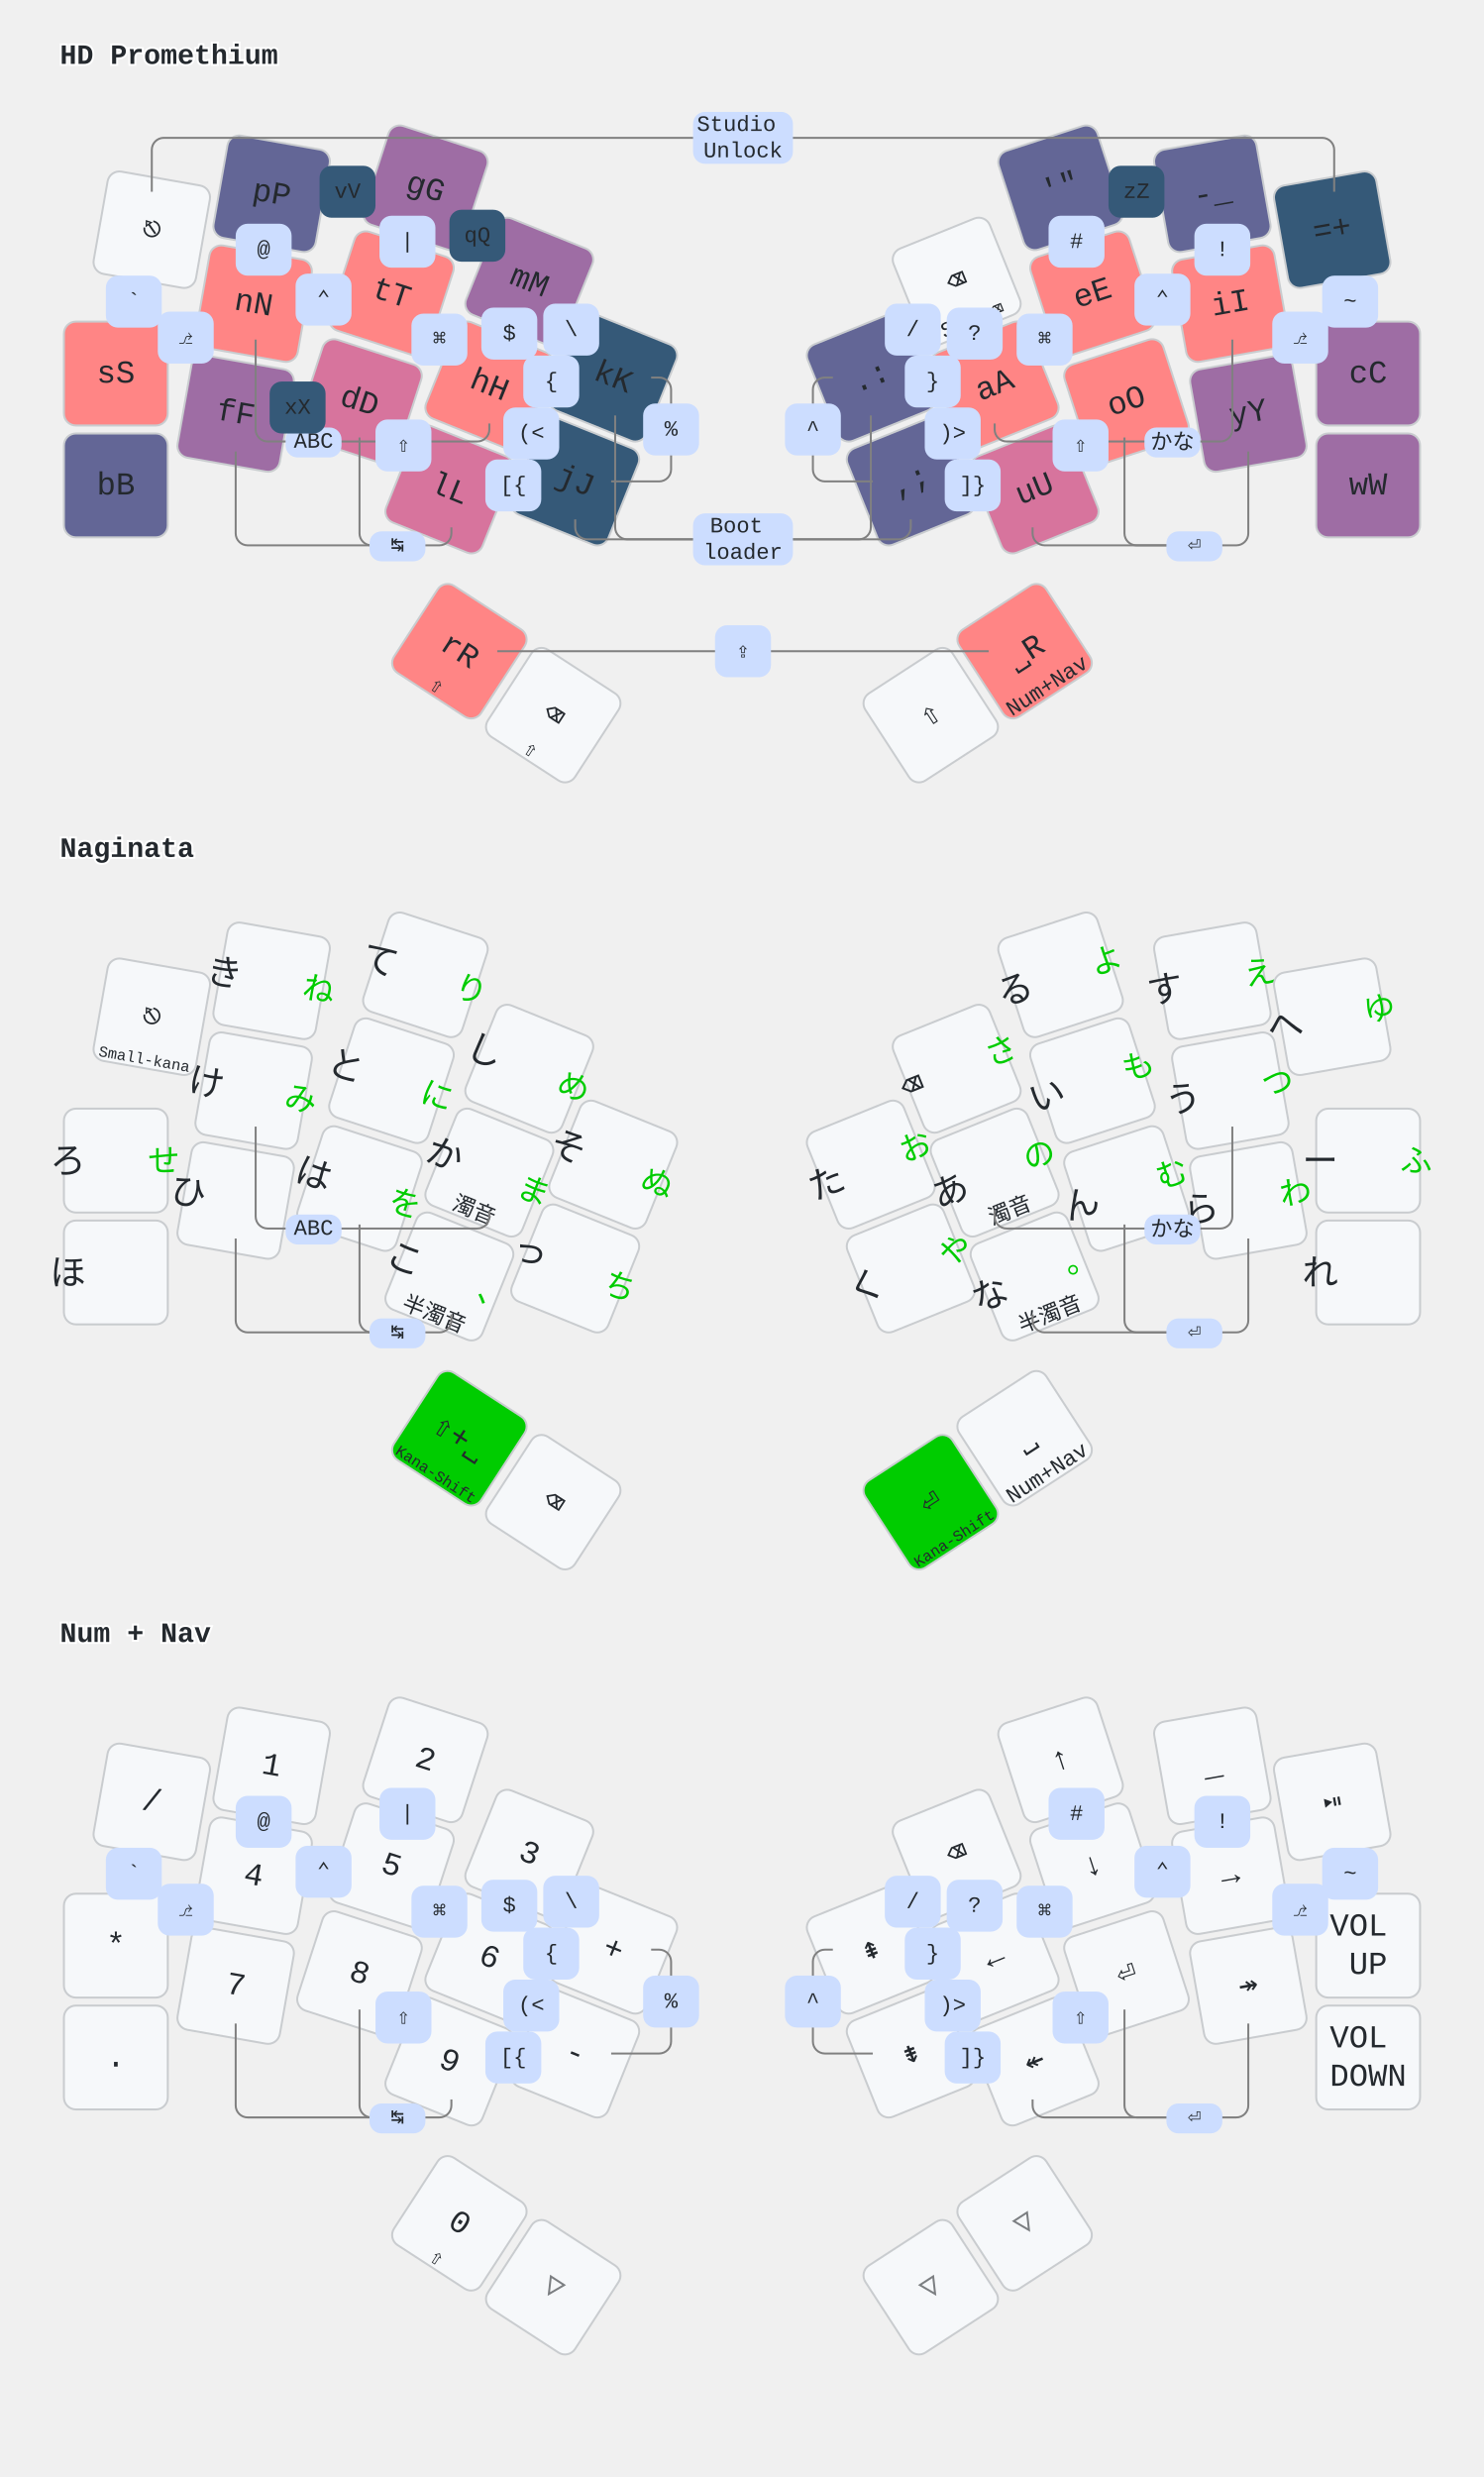
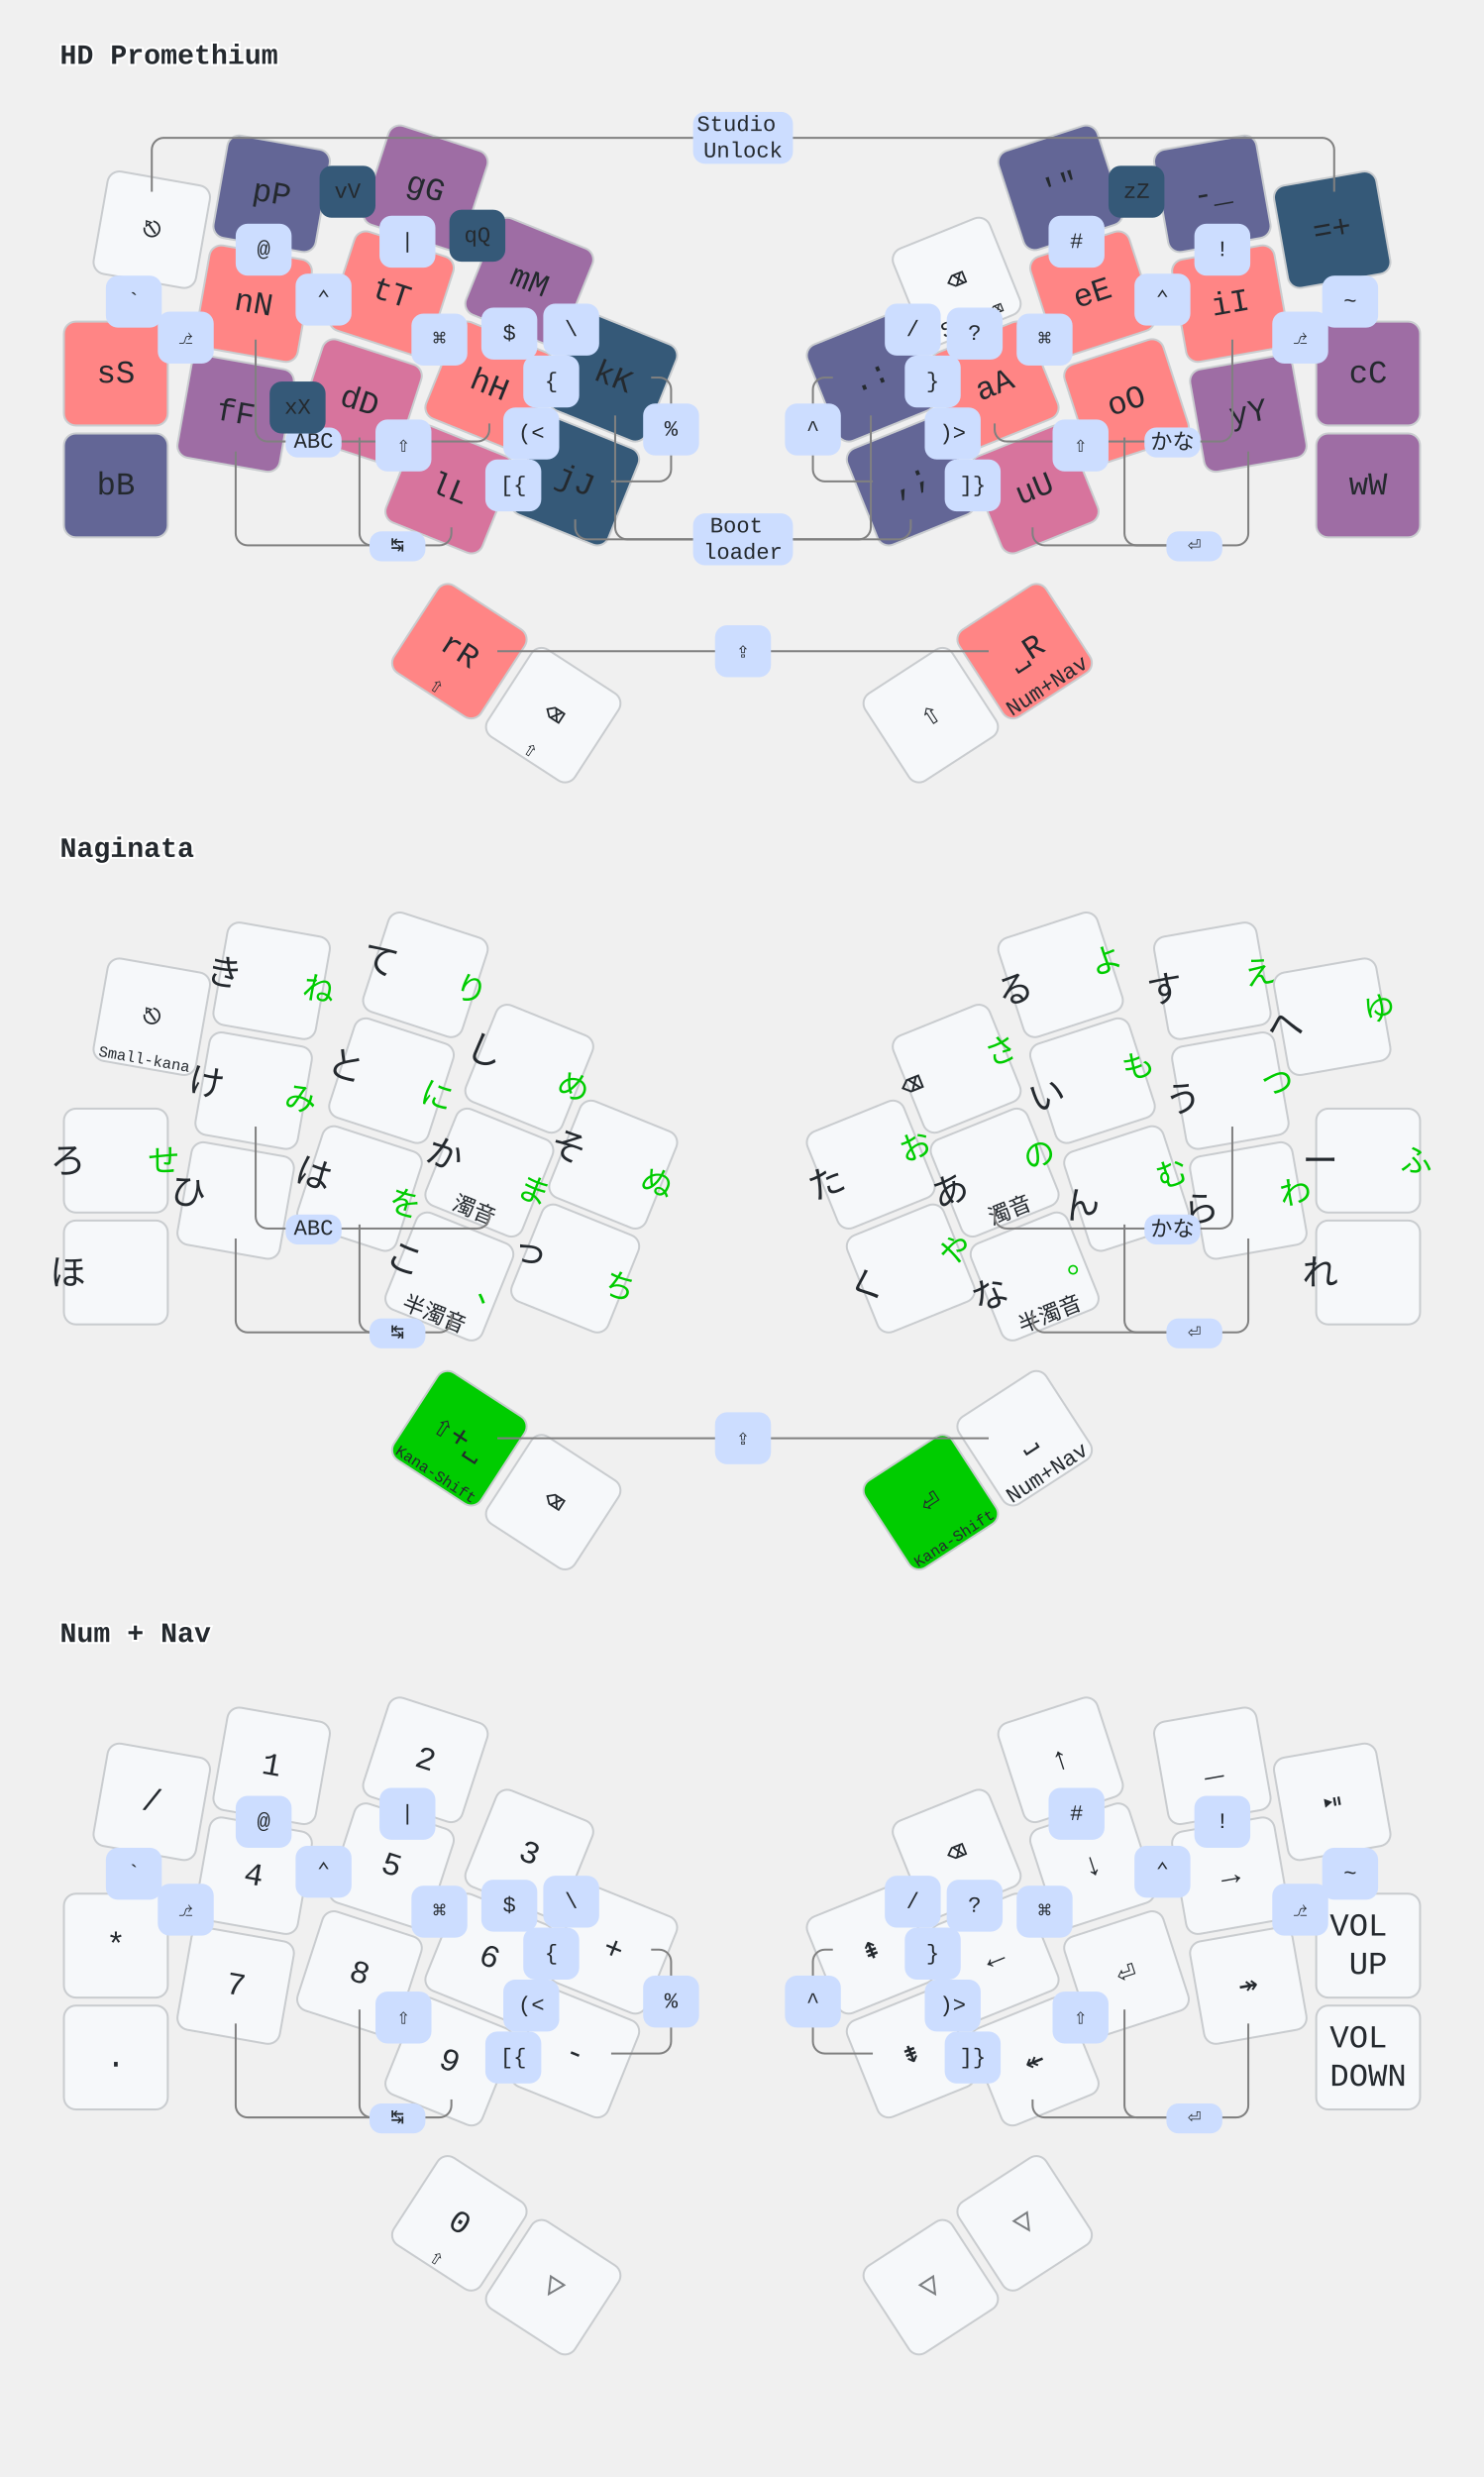
<svg xmlns="http://www.w3.org/2000/svg" width="743" height="1240" viewBox="0 0 743 1240" class="keymap">
  <style>/* inherit to force styles through use tags*/
svg path {
    fill: inherit;
}
/* font and background color specifications */
svg.keymap {
    font-family: SFMono-Regular,Consolas,Liberation Mono,Menlo,monospace;
    font-size: 14px;
    font-kerning: normal;
    text-rendering: optimizeLegibility;
    fill: #24292e;
}

/* default key styling */
rect.key {
    fill: #f6f8fa;
    stroke: #c9cccf;
    stroke-width: 1;
}

/* color accent for combo boxes */
rect.combo {
    fill: #cdf;
}

/* color accent for held keys */
rect.held, rect.combo.held {
    fill: #fdd;
}

/* color accent for ghost (optional) keys */
rect.ghost, rect.combo.ghost {
    stroke-dasharray: 4, 4;
    stroke-width: 2;
}

text {
    text-anchor: middle;
    dominant-baseline: middle;
}

/* styling for layer labels */
text.label {
    font-weight: bold;
    text-anchor: start;
    stroke: white;
    stroke-width: 2;
    paint-order: stroke;
}

text.tap {
    font-size: 16px;
}

/* styling for combo tap, and key hold/shifted label text */
text.combo, text.hold, text.shifted {
    font-size: 11px;
}

text.hold {
    text-anchor: middle;
    dominant-baseline: auto;
}

text.shifted {
    text-anchor: middle;
    dominant-baseline: hanging;
}

/* styling for hold/shifted label text in combo box */
text.combo.hold, text.combo.shifted {
    font-size: 8px;
}

/* lighter symbol for transparent keys */
text.trans {
    fill: #7b7e81;
}

/* styling for combo dendrons */
path.combo {
    stroke-width: 1;
    stroke: gray;
    fill: none;
}

/* Start Tabler Icons Cleanup */
/* cannot use height/width with glyphs */
.icon-tabler &gt; path {
    fill: inherit;
    stroke: inherit;
}
/* hide tabler's default box */
.icon-tabler &gt; path[stroke="none"][fill="none"] {
    visibility: collapse;
}

rect.low {
    fill: #355978;
}
rect.medium-low {
    fill: #636696;
}
rect.medium {
    fill: #9E6DA4;
}
rect.medium-high {
    fill: #D7749D;
}
rect.high {
    fill: #FF8585;
}

/* green styling for Naginata kana-shift */
rect.kshift {
    fill: #00CC00;
}
text.left {
    font-size: 18px;
    translate: 16px 7px;
}
text.right {
    fill: #00CC00;
    font-size: 16px;
    translate: -16px -10px;
}
</style>
  <g transform="translate(30, 0)" class="layer-HD Promethium">
    <text x="0" y="28" class="label" id="HD-Promethium">HD Promethium</text>
    <g transform="translate(0, 59)">
      <g transform="translate(46, 56) rotate(10.0)" class="key keypos-0">
        <rect rx="6" ry="6" x="-26" y="-26" width="52" height="52" class="key" />
        <text x="0" y="0" class="key tap">⎋</text>
      </g>
      <g transform="translate(106, 38) rotate(10.0)" class="key medium-low keypos-1">
        <rect rx="6" ry="6" x="-26" y="-26" width="52" height="52" class="key medium-low" />
        <text x="0" y="0" class="key medium-low tap">pP</text>
      </g>
      <g transform="translate(183, 35) rotate(18.0)" class="key medium keypos-2">
        <rect rx="6" ry="6" x="-26" y="-26" width="52" height="52" class="key medium" />
        <text x="0" y="0" class="key medium tap">gG</text>
      </g>
      <g transform="translate(235, 82) rotate(22.0)" class="key medium keypos-3">
        <rect rx="6" ry="6" x="-26" y="-26" width="52" height="52" class="key medium" />
        <text x="0" y="0" class="key medium tap">mM</text>
      </g>
      <g transform="translate(277, 130) rotate(22.0)" class="key low keypos-4">
        <rect rx="6" ry="6" x="-26" y="-26" width="52" height="52" class="key low" />
        <text x="0" y="0" class="key low tap">kK</text>
      </g>
      <g transform="translate(406, 130) rotate(-22.0)" class="key medium-low keypos-5">
        <rect rx="6" ry="6" x="-26" y="-26" width="52" height="52" class="key medium-low" />
        <text x="0" y="0" class="key medium-low tap">.:</text>
      </g>
      <g transform="translate(449, 82) rotate(-22.0)" class="key keypos-6">
        <rect rx="6" ry="6" x="-26" y="-26" width="52" height="52" class="key" />
        <text x="0" y="0" class="key tap">⌫</text>
        <text x="0" y="24" class="key hold">Sft+⌫</text>
      </g>
      <g transform="translate(501, 35) rotate(-18.0)" class="key medium-low keypos-7">
        <rect rx="6" ry="6" x="-26" y="-26" width="52" height="52" class="key medium-low" />
        <text x="0" y="0" class="key medium-low tap">'"</text>
      </g>
      <g transform="translate(577, 38) rotate(-10.0)" class="key medium-low keypos-8">
        <rect rx="6" ry="6" x="-26" y="-26" width="52" height="52" class="key medium-low" />
        <text x="0" y="0" class="key medium-low tap">-_</text>
      </g>
      <g transform="translate(637, 56) rotate(-10.0)" class="key low keypos-9">
        <rect rx="6" ry="6" x="-26" y="-26" width="52" height="52" class="key low" />
        <text x="0" y="0" class="key low tap">=+</text>
      </g>
      <g transform="translate(28, 128)" class="key high keypos-10">
        <rect rx="6" ry="6" x="-26" y="-26" width="52" height="52" class="key high" />
        <text x="0" y="0" class="key high tap">sS</text>
      </g>
      <g transform="translate(97, 93) rotate(10.0)" class="key high keypos-11">
        <rect rx="6" ry="6" x="-26" y="-26" width="52" height="52" class="key high" />
        <text x="0" y="0" class="key high tap">nN</text>
      </g>
      <g transform="translate(166, 88) rotate(18.0)" class="key high keypos-12">
        <rect rx="6" ry="6" x="-26" y="-26" width="52" height="52" class="key high" />
        <text x="0" y="0" class="key high tap">tT</text>
      </g>
      <g transform="translate(215, 134) rotate(22.0)" class="key high keypos-13">
        <rect rx="6" ry="6" x="-26" y="-26" width="52" height="52" class="key high" />
        <text x="0" y="0" class="key high tap">hH</text>
      </g>
      <g transform="translate(258, 182) rotate(22.0)" class="key low keypos-14">
        <rect rx="6" ry="6" x="-26" y="-26" width="52" height="52" class="key low" />
        <text x="0" y="0" class="key low tap">jJ</text>
      </g>
      <g transform="translate(426, 182) rotate(-22.0)" class="key medium-low keypos-15">
        <rect rx="6" ry="6" x="-26" y="-26" width="52" height="52" class="key medium-low" />
        <text x="0" y="0" class="key medium-low tap">,;</text>
      </g>
      <g transform="translate(468, 134) rotate(-22.0)" class="key high keypos-16">
        <rect rx="6" ry="6" x="-26" y="-26" width="52" height="52" class="key high" />
        <text x="0" y="0" class="key high tap">aA</text>
      </g>
      <g transform="translate(517, 88) rotate(-18.0)" class="key high keypos-17">
        <rect rx="6" ry="6" x="-26" y="-26" width="52" height="52" class="key high" />
        <text x="0" y="0" class="key high tap">eE</text>
      </g>
      <g transform="translate(586, 93) rotate(-10.0)" class="key high keypos-18">
        <rect rx="6" ry="6" x="-26" y="-26" width="52" height="52" class="key high" />
        <text x="0" y="0" class="key high tap">iI</text>
      </g>
      <g transform="translate(655, 128)" class="key medium keypos-19">
        <rect rx="6" ry="6" x="-26" y="-26" width="52" height="52" class="key medium" />
        <text x="0" y="0" class="key medium tap">cC</text>
      </g>
      <g transform="translate(28, 184)" class="key medium-low keypos-20">
        <rect rx="6" ry="6" x="-26" y="-26" width="52" height="52" class="key medium-low" />
        <text x="0" y="0" class="key medium-low tap">bB</text>
      </g>
      <g transform="translate(88, 148) rotate(10.0)" class="key medium keypos-21">
        <rect rx="6" ry="6" x="-26" y="-26" width="52" height="52" class="key medium" />
        <text x="0" y="0" class="key medium tap">fF</text>
      </g>
      <g transform="translate(150, 142) rotate(18.0)" class="key medium-high keypos-22">
        <rect rx="6" ry="6" x="-26" y="-26" width="52" height="52" class="key medium-high" />
        <text x="0" y="0" class="key medium-high tap">dD</text>
      </g>
      <g transform="translate(195, 186) rotate(22.0)" class="key medium-high keypos-23">
        <rect rx="6" ry="6" x="-26" y="-26" width="52" height="52" class="key medium-high" />
        <text x="0" y="0" class="key medium-high tap">lL</text>
      </g>
      <g transform="translate(488, 186) rotate(-22.0)" class="key medium-high keypos-24">
        <rect rx="6" ry="6" x="-26" y="-26" width="52" height="52" class="key medium-high" />
        <text x="0" y="0" class="key medium-high tap">uU</text>
      </g>
      <g transform="translate(534, 142) rotate(-18.0)" class="key high keypos-25">
        <rect rx="6" ry="6" x="-26" y="-26" width="52" height="52" class="key high" />
        <text x="0" y="0" class="key high tap">oO</text>
      </g>
      <g transform="translate(595, 148) rotate(-10.0)" class="key medium keypos-26">
        <rect rx="6" ry="6" x="-26" y="-26" width="52" height="52" class="key medium" />
        <text x="0" y="0" class="key medium tap">yY</text>
      </g>
      <g transform="translate(655, 184)" class="key medium keypos-27">
        <rect rx="6" ry="6" x="-26" y="-26" width="52" height="52" class="key medium" />
        <text x="0" y="0" class="key medium tap">wW</text>
      </g>
      <g transform="translate(200, 267) rotate(33.0)" class="key high keypos-28">
        <rect rx="6" ry="6" x="-26" y="-26" width="52" height="52" class="key high" />
        <text x="0" y="0" class="key high tap">rR</text>
        <text x="0" y="24" class="key high hold">⇧</text>
      </g>
      <g transform="translate(247, 299) rotate(33.0)" class="key keypos-29">
        <rect rx="6" ry="6" x="-26" y="-26" width="52" height="52" class="key" />
        <text x="0" y="0" class="key tap">⌫</text>
        <text x="0" y="24" class="key hold">⇧</text>
      </g>
      <g transform="translate(436, 299) rotate(-33.0)" class="key keypos-30">
        <rect rx="6" ry="6" x="-26" y="-26" width="52" height="52" class="key" />
        <text x="0" y="0" class="key tap">⇧</text>
      </g>
      <g transform="translate(483, 267) rotate(-33.0)" class="key high keypos-31">
        <rect rx="6" ry="6" x="-26" y="-26" width="52" height="52" class="key high" />
        <text x="0" y="0" class="key high tap">⎵R</text>
        <text x="0" y="24" class="key high hold">Num+Nav</text>
      </g>
      <g class="combo combopos-0">
        <path d="M342,10 h-290 a6.0,6.0 0 0 0 -6.0,6.0 v21" class="combo" />
        <path d="M342,10 h290 a6.0,6.0 0 0 1 6.0,6.0 v21" class="combo" />
        <rect rx="6" ry="6" x="317" y="-3" width="50" height="26" class="combo" />
        <text x="342" y="10" class="combo tap">
          <tspan x="342" dy="-0.6em">Studio</tspan>
          <tspan x="342" dy="1.2em">Unlock</tspan>
        </text>
      </g>
      <g class="combo combopos-1">
        <path d="M342,211 h-78 a6.0,6.0 0 0 1 -6.0,-6.0 v-4" class="combo" />
        <path d="M342,211 h78 a6.0,6.0 0 0 0 6.0,-6.0 v-4" class="combo" />
        <path d="M342,211 h-58 a6.0,6.0 0 0 1 -6.0,-6.0 v-56" class="combo" />
        <path d="M342,211 h58 a6.0,6.0 0 0 0 6.0,-6.0 v-56" class="combo" />
        <rect rx="6" ry="6" x="317" y="198" width="50" height="26" class="combo" />
        <text x="342" y="211" class="combo tap">
          <tspan x="342" dy="-0.6em">Boot</tspan>
          <tspan x="342" dy="1.2em">loader</tspan>
        </text>
      </g>
      <g class="combo combopos-2">
        <path d="M557,162 h-83 a6.0,6.0 0 0 1 -6.0,-6.0 v-3" class="combo" />
        <path d="M557,162 h24 a6.0,6.0 0 0 0 6.0,-6.0 v-45" class="combo" />
        <rect rx="6" ry="6" x="543" y="155" width="28" height="15" class="combo" />
        <text x="557" y="162" class="combo tap">かな</text>
      </g>
      <g class="combo combopos-3">
        <path d="M127,162 h82 a6.0,6.0 0 0 0 6.0,-6.0 v-3" class="combo" />
        <path d="M127,162 h-23 a6.0,6.0 0 0 1 -6.0,-6.0 v-45" class="combo" />
        <rect rx="6" ry="6" x="113" y="155" width="28" height="15" class="combo" />
        <text x="127" y="162" class="combo tap">ABC</text>
      </g>
      <g class="combo combopos-4">
        <path d="M169,214 h21 a6.0,6.0 0 0 0 6.0,-6.0 v-3" class="combo" />
        <path d="M169,214 h-13 a6.0,6.0 0 0 1 -6.0,-6.0 v-48" class="combo" />
        <path d="M169,214 h-75 a6.0,6.0 0 0 1 -6.0,-6.0 v-41" class="combo" />
        <rect rx="6" ry="6" x="155" y="207" width="28" height="15" class="combo" />
        <text x="169" y="214" class="combo tap">↹</text>
      </g>
      <g class="combo combopos-5">
        <path d="M568,214 h-75 a6.0,6.0 0 0 1 -6.0,-6.0 v-3" class="combo" />
        <path d="M568,214 h-29 a6.0,6.0 0 0 1 -6.0,-6.0 v-48" class="combo" />
        <path d="M568,214 h21 a6.0,6.0 0 0 0 6.0,-6.0 v-41" class="combo" />
        <rect rx="6" ry="6" x="554" y="207" width="28" height="15" class="combo" />
        <text x="568" y="214" class="combo tap">⏎</text>
      </g>
      <g class="combo combopos-6">
        <rect rx="6" ry="6" x="49" y="97" width="28" height="26" class="combo" />
        <text x="63" y="110" class="combo tap">⎇</text>
      </g>
      <g class="combo combopos-7">
        <rect rx="6" ry="6" x="607" y="97" width="28" height="26" class="combo" />
        <text x="621" y="110" class="combo tap">⎇</text>
      </g>
      <g class="combo combopos-8">
        <rect rx="6" ry="6" x="118" y="78" width="28" height="26" class="combo" />
        <text x="132" y="91" class="combo tap">⌃</text>
      </g>
      <g class="combo combopos-9">
        <rect rx="6" ry="6" x="538" y="78" width="28" height="26" class="combo" />
        <text x="552" y="91" class="combo tap">⌃</text>
      </g>
      <g class="combo combopos-10">
        <rect rx="6" ry="6" x="176" y="98" width="28" height="26" class="combo" />
        <text x="190" y="111" class="combo tap">⌘</text>
      </g>
      <g class="combo combopos-11">
        <rect rx="6" ry="6" x="479" y="98" width="28" height="26" class="combo" />
        <text x="493" y="111" class="combo tap">⌘</text>
      </g>
      <g class="combo combopos-18">
        <rect rx="6" ry="6" x="158" y="151" width="28" height="26" class="combo" />
        <text x="172" y="164" class="combo tap">⇧</text>
      </g>
      <g class="combo combopos-19">
        <rect rx="6" ry="6" x="497" y="151" width="28" height="26" class="combo" />
        <text x="511" y="164" class="combo tap">⇧</text>
      </g>
      <g class="combo low combopos-20">
        <rect rx="6" ry="6" x="195" y="46" width="28" height="26" class="combo low" />
        <text x="209" y="59" class="combo low tap">qQ</text>
      </g>
      <g class="combo low combopos-21">
        <rect rx="6" ry="6" x="525" y="24" width="28" height="26" class="combo low" />
        <text x="539" y="37" class="combo low tap">zZ</text>
      </g>
      <g class="combo low combopos-22">
        <rect rx="6" ry="6" x="130" y="24" width="28" height="26" class="combo low" />
        <text x="144" y="37" class="combo low tap">vV</text>
      </g>
      <g class="combo low combopos-23">
        <rect rx="6" ry="6" x="105" y="132" width="28" height="26" class="combo low" />
        <text x="119" y="145" class="combo low tap">xX</text>
      </g>
      <g class="combo combopos-24">
        <path d="M342,267 l-123,0" class="combo" />
        <path d="M342,267 l123,0" class="combo" />
        <rect rx="6" ry="6" x="328" y="254" width="28" height="26" class="combo" />
        <text x="342" y="267" class="combo tap">⇪</text>
      </g>
      <g class="combo combopos-25">
        <rect rx="6" ry="6" x="23" y="79" width="28" height="26" class="combo" />
        <text x="37" y="92" class="combo tap">`</text>
      </g>
      <g class="combo combopos-26">
        <rect rx="6" ry="6" x="88" y="53" width="28" height="26" class="combo" />
        <text x="102" y="66" class="combo tap">@</text>
      </g>
      <g class="combo combopos-27">
        <rect rx="6" ry="6" x="160" y="49" width="28" height="26" class="combo" />
        <text x="174" y="62" class="combo tap">|</text>
      </g>
      <g class="combo combopos-28">
        <rect rx="6" ry="6" x="211" y="95" width="28" height="26" class="combo" />
        <text x="225" y="108" class="combo tap">$</text>
      </g>
      <g class="combo combopos-29">
        <rect rx="6" ry="6" x="242" y="93" width="28" height="26" class="combo" />
        <text x="256" y="106" class="combo tap">\</text>
      </g>
      <g class="combo combopos-30">
        <path d="M306,156 v-20 a6.0,6.0 0 0 0 -6.0,-6.0 h-4" class="combo" />
        <path d="M306,156 v20 a6.0,6.0 0 0 1 -6.0,6.0 h-24" class="combo" />
        <rect rx="6" ry="6" x="292" y="143" width="28" height="26" class="combo" />
        <text x="306" y="156" class="combo tap">%</text>
      </g>
      <g class="combo combopos-31">
        <rect rx="6" ry="6" x="413" y="93" width="28" height="26" class="combo" />
        <text x="427" y="106" class="combo tap">/</text>
      </g>
      <g class="combo combopos-32">
        <path d="M377,156 v-20 a6.0,6.0 0 0 1 6.0,-6.0 h4" class="combo" />
        <path d="M377,156 v20 a6.0,6.0 0 0 0 6.0,6.0 h24" class="combo" />
        <rect rx="6" ry="6" x="363" y="143" width="28" height="26" class="combo" />
        <text x="377" y="156" class="combo tap">^</text>
      </g>
      <g class="combo combopos-33">
        <rect rx="6" ry="6" x="444" y="95" width="28" height="26" class="combo" />
        <text x="458" y="108" class="combo tap">?</text>
      </g>
      <g class="combo combopos-34">
        <rect rx="6" ry="6" x="495" y="49" width="28" height="26" class="combo" />
        <text x="509" y="62" class="combo tap">#</text>
      </g>
      <g class="combo combopos-35">
        <rect rx="6" ry="6" x="568" y="53" width="28" height="26" class="combo" />
        <text x="582" y="66" class="combo tap">!</text>
      </g>
      <g class="combo combopos-36">
        <rect rx="6" ry="6" x="632" y="79" width="28" height="26" class="combo" />
        <text x="646" y="92" class="combo tap">~</text>
      </g>
      <g class="combo combopos-37">
        <rect rx="6" ry="6" x="232" y="119" width="28" height="26" class="combo" />
        <text x="246" y="132" class="combo tap">{</text>
      </g>
      <g class="combo combopos-38">
        <rect rx="6" ry="6" x="423" y="119" width="28" height="26" class="combo" />
        <text x="437" y="132" class="combo tap">}</text>
      </g>
      <g class="combo combopos-39">
        <rect rx="6" ry="6" x="222" y="145" width="28" height="26" class="combo" />
        <text x="236" y="158" class="combo tap">(&lt;</text>
      </g>
      <g class="combo combopos-40">
        <rect rx="6" ry="6" x="433" y="145" width="28" height="26" class="combo" />
        <text x="447" y="158" class="combo tap">)&gt;</text>
      </g>
      <g class="combo combopos-41">
        <rect rx="6" ry="6" x="213" y="171" width="28" height="26" class="combo" />
        <text x="227" y="184" class="combo tap">[{</text>
      </g>
      <g class="combo combopos-42">
        <rect rx="6" ry="6" x="443" y="171" width="28" height="26" class="combo" />
        <text x="457" y="184" class="combo tap">]}</text>
      </g>
    </g>
  </g>
  <g transform="translate(30, 397)" class="layer-Naginata">
    <text x="0" y="28" class="label" id="Naginata">Naginata</text>
    <g transform="translate(0, 56)">
      <g transform="translate(46, 56) rotate(10.0)" class="key keypos-0">
        <rect rx="6" ry="6" x="-26" y="-26" width="52" height="52" class="key" />
        <text x="0" y="0" class="key tap">⎋</text>
        <text x="0" y="24" class="key hold">
          <tspan style="font-size: 70%">Small-kana</tspan>
        </text>
      </g>
      <g transform="translate(106, 38) rotate(10.0)" class="key keypos-1">
        <rect rx="6" ry="6" x="-26" y="-26" width="52" height="52" class="key" />
        <text x="-24" y="0" class="key left">き</text>
        <text x="24" y="0" class="key right">ね</text>
      </g>
      <g transform="translate(183, 35) rotate(18.0)" class="key keypos-2">
        <rect rx="6" ry="6" x="-26" y="-26" width="52" height="52" class="key" />
        <text x="-24" y="0" class="key left">て</text>
        <text x="24" y="0" class="key right">り</text>
      </g>
      <g transform="translate(235, 82) rotate(22.0)" class="key keypos-3">
        <rect rx="6" ry="6" x="-26" y="-26" width="52" height="52" class="key" />
        <text x="-24" y="0" class="key left">し</text>
        <text x="24" y="0" class="key right">め</text>
      </g>
      <g transform="translate(277, 130) rotate(22.0)" class="key keypos-4">
        <rect rx="6" ry="6" x="-26" y="-26" width="52" height="52" class="key" />
        <text x="-24" y="0" class="key left">そ</text>
        <text x="24" y="0" class="key right">ぬ</text>
      </g>
      <g transform="translate(406, 130) rotate(-22.0)" class="key keypos-5">
        <rect rx="6" ry="6" x="-26" y="-26" width="52" height="52" class="key" />
        <text x="-24" y="0" class="key left">た</text>
        <text x="24" y="0" class="key right">お</text>
      </g>
      <g transform="translate(449, 82) rotate(-22.0)" class="key keypos-6">
        <rect rx="6" ry="6" x="-26" y="-26" width="52" height="52" class="key" />
        <text x="-24" y="0" class="key left">⌫</text>
        <text x="24" y="0" class="key right">さ</text>
      </g>
      <g transform="translate(501, 35) rotate(-18.0)" class="key keypos-7">
        <rect rx="6" ry="6" x="-26" y="-26" width="52" height="52" class="key" />
        <text x="-24" y="0" class="key left">る</text>
        <text x="24" y="0" class="key right">よ</text>
      </g>
      <g transform="translate(577, 38) rotate(-10.0)" class="key keypos-8">
        <rect rx="6" ry="6" x="-26" y="-26" width="52" height="52" class="key" />
        <text x="-24" y="0" class="key left">す</text>
        <text x="24" y="0" class="key right">え</text>
      </g>
      <g transform="translate(637, 56) rotate(-10.0)" class="key keypos-9">
        <rect rx="6" ry="6" x="-26" y="-26" width="52" height="52" class="key" />
        <text x="-24" y="0" class="key left">へ</text>
        <text x="24" y="0" class="key right">ゆ</text>
      </g>
      <g transform="translate(28, 128)" class="key keypos-10">
        <rect rx="6" ry="6" x="-26" y="-26" width="52" height="52" class="key" />
        <text x="-24" y="0" class="key left">ろ</text>
        <text x="24" y="0" class="key right">せ</text>
      </g>
      <g transform="translate(97, 93) rotate(10.0)" class="key keypos-11">
        <rect rx="6" ry="6" x="-26" y="-26" width="52" height="52" class="key" />
        <text x="-24" y="0" class="key left">け</text>
        <text x="24" y="0" class="key right">み</text>
      </g>
      <g transform="translate(166, 88) rotate(18.0)" class="key keypos-12">
        <rect rx="6" ry="6" x="-26" y="-26" width="52" height="52" class="key" />
        <text x="-24" y="0" class="key left">と</text>
        <text x="24" y="0" class="key right">に</text>
      </g>
      <g transform="translate(215, 134) rotate(22.0)" class="key keypos-13">
        <rect rx="6" ry="6" x="-26" y="-26" width="52" height="52" class="key" />
        <text x="0" y="24" class="key hold">濁音</text>
        <text x="-24" y="0" class="key left">か</text>
        <text x="24" y="0" class="key right">ま</text>
      </g>
      <g transform="translate(258, 182) rotate(22.0)" class="key keypos-14">
        <rect rx="6" ry="6" x="-26" y="-26" width="52" height="52" class="key" />
        <text x="-24" y="0" class="key left">っ</text>
        <text x="24" y="0" class="key right">ち</text>
      </g>
      <g transform="translate(426, 182) rotate(-22.0)" class="key keypos-15">
        <rect rx="6" ry="6" x="-26" y="-26" width="52" height="52" class="key" />
        <text x="-24" y="0" class="key left">く</text>
        <text x="24" y="0" class="key right">や</text>
      </g>
      <g transform="translate(468, 134) rotate(-22.0)" class="key keypos-16">
        <rect rx="6" ry="6" x="-26" y="-26" width="52" height="52" class="key" />
        <text x="0" y="24" class="key hold">濁音</text>
        <text x="-24" y="0" class="key left">あ</text>
        <text x="24" y="0" class="key right">の</text>
      </g>
      <g transform="translate(517, 88) rotate(-18.0)" class="key keypos-17">
        <rect rx="6" ry="6" x="-26" y="-26" width="52" height="52" class="key" />
        <text x="-24" y="0" class="key left">い</text>
        <text x="24" y="0" class="key right">も</text>
      </g>
      <g transform="translate(586, 93) rotate(-10.0)" class="key keypos-18">
        <rect rx="6" ry="6" x="-26" y="-26" width="52" height="52" class="key" />
        <text x="-24" y="0" class="key left">う</text>
        <text x="24" y="0" class="key right">つ</text>
      </g>
      <g transform="translate(655, 128)" class="key keypos-19">
        <rect rx="6" ry="6" x="-26" y="-26" width="52" height="52" class="key" />
        <text x="-24" y="0" class="key left">ー</text>
        <text x="24" y="0" class="key right">ふ</text>
      </g>
      <g transform="translate(28, 184)" class="key keypos-20">
        <rect rx="6" ry="6" x="-26" y="-26" width="52" height="52" class="key" />
        <text x="-24" y="0" class="key left">ほ</text>
      </g>
      <g transform="translate(88, 148) rotate(10.0)" class="key keypos-21">
        <rect rx="6" ry="6" x="-26" y="-26" width="52" height="52" class="key" />
        <text x="-24" y="0" class="key left">ひ</text>
      </g>
      <g transform="translate(150, 142) rotate(18.0)" class="key keypos-22">
        <rect rx="6" ry="6" x="-26" y="-26" width="52" height="52" class="key" />
        <text x="-24" y="0" class="key left">は</text>
        <text x="24" y="0" class="key right">を</text>
      </g>
      <g transform="translate(195, 186) rotate(22.0)" class="key keypos-23">
        <rect rx="6" ry="6" x="-26" y="-26" width="52" height="52" class="key" />
        <text x="0" y="24" class="key hold">半濁音</text>
        <text x="-24" y="0" class="key left">こ</text>
        <text x="24" y="0" class="key right">、</text>
      </g>
      <g transform="translate(488, 186) rotate(-22.0)" class="key keypos-24">
        <rect rx="6" ry="6" x="-26" y="-26" width="52" height="52" class="key" />
        <text x="0" y="24" class="key hold">半濁音</text>
        <text x="-24" y="0" class="key left">な</text>
        <text x="24" y="0" class="key right">。</text>
      </g>
      <g transform="translate(534, 142) rotate(-18.0)" class="key keypos-25">
        <rect rx="6" ry="6" x="-26" y="-26" width="52" height="52" class="key" />
        <text x="-24" y="0" class="key left">ん</text>
        <text x="24" y="0" class="key right">む</text>
      </g>
      <g transform="translate(595, 148) rotate(-10.0)" class="key keypos-26">
        <rect rx="6" ry="6" x="-26" y="-26" width="52" height="52" class="key" />
        <text x="-24" y="0" class="key left">ら</text>
        <text x="24" y="0" class="key right">わ</text>
      </g>
      <g transform="translate(655, 184)" class="key keypos-27">
        <rect rx="6" ry="6" x="-26" y="-26" width="52" height="52" class="key" />
        <text x="-24" y="0" class="key left">れ</text>
      </g>
      <g transform="translate(200, 267) rotate(33.0)" class="key kshift keypos-28">
        <rect rx="6" ry="6" x="-26" y="-26" width="52" height="52" class="key kshift" />
        <text x="0" y="0" class="key kshift tap">⇧+⎵</text>
        <text x="0" y="24" class="key kshift hold">
          <tspan style="font-size: 70%">Kana-Shift</tspan>
        </text>
      </g>
      <g transform="translate(247, 299) rotate(33.0)" class="key keypos-29">
        <rect rx="6" ry="6" x="-26" y="-26" width="52" height="52" class="key" />
        <text x="0" y="0" class="key tap">⌫</text>
      </g>
      <g transform="translate(436, 299) rotate(-33.0)" class="key kshift keypos-30">
        <rect rx="6" ry="6" x="-26" y="-26" width="52" height="52" class="key kshift" />
        <text x="0" y="0" class="key kshift tap">⏎</text>
        <text x="0" y="24" class="key kshift hold">
          <tspan style="font-size: 70%">Kana-Shift</tspan>
        </text>
      </g>
      <g transform="translate(483, 267) rotate(-33.0)" class="key keypos-31">
        <rect rx="6" ry="6" x="-26" y="-26" width="52" height="52" class="key" />
        <text x="0" y="0" class="key tap">⎵</text>
        <text x="0" y="24" class="key hold">Num+Nav</text>
      </g>
      <g class="combo combopos-0">
        <path d="M557,162 h-83 a6.0,6.0 0 0 1 -6.0,-6.0 v-3" class="combo" />
        <path d="M557,162 h24 a6.0,6.0 0 0 0 6.0,-6.0 v-45" class="combo" />
        <rect rx="6" ry="6" x="543" y="155" width="28" height="15" class="combo" />
        <text x="557" y="162" class="combo tap">かな</text>
      </g>
      <g class="combo combopos-1">
        <path d="M127,162 h82 a6.0,6.0 0 0 0 6.0,-6.0 v-3" class="combo" />
        <path d="M127,162 h-23 a6.0,6.0 0 0 1 -6.0,-6.0 v-45" class="combo" />
        <rect rx="6" ry="6" x="113" y="155" width="28" height="15" class="combo" />
        <text x="127" y="162" class="combo tap">ABC</text>
      </g>
      <g class="combo combopos-2">
        <path d="M169,214 h21 a6.0,6.0 0 0 0 6.0,-6.0 v-3" class="combo" />
        <path d="M169,214 h-13 a6.0,6.0 0 0 1 -6.0,-6.0 v-48" class="combo" />
        <path d="M169,214 h-75 a6.0,6.0 0 0 1 -6.0,-6.0 v-41" class="combo" />
        <rect rx="6" ry="6" x="155" y="207" width="28" height="15" class="combo" />
        <text x="169" y="214" class="combo tap">↹</text>
      </g>
      <g class="combo combopos-3">
        <path d="M568,214 h-75 a6.0,6.0 0 0 1 -6.0,-6.0 v-3" class="combo" />
        <path d="M568,214 h-29 a6.0,6.0 0 0 1 -6.0,-6.0 v-48" class="combo" />
        <path d="M568,214 h21 a6.0,6.0 0 0 0 6.0,-6.0 v-41" class="combo" />
        <rect rx="6" ry="6" x="554" y="207" width="28" height="15" class="combo" />
        <text x="568" y="214" class="combo tap">⏎</text>
      </g>
+       <g class="combo combopos-4">
+         <path d="M342,267 l-123,0" class="combo" />
+         <path d="M342,267 l123,0" class="combo" />
+         <rect rx="6" ry="6" x="328" y="254" width="28" height="26" class="combo" />
+         <text x="342" y="267" class="combo tap">⇪</text>
+       </g>
    </g>
  </g>
  <g transform="translate(30, 790)" class="layer-Num + Nav">
    <text x="0" y="28" class="label" id="Num--Nav">Num + Nav</text>
    <g transform="translate(0, 56)">
      <g transform="translate(46, 56) rotate(10.0)" class="key keypos-0">
        <rect rx="6" ry="6" x="-26" y="-26" width="52" height="52" class="key" />
        <text x="0" y="0" class="key tap">/</text>
      </g>
      <g transform="translate(106, 38) rotate(10.0)" class="key keypos-1">
        <rect rx="6" ry="6" x="-26" y="-26" width="52" height="52" class="key" />
        <text x="0" y="0" class="key tap">1</text>
      </g>
      <g transform="translate(183, 35) rotate(18.0)" class="key keypos-2">
        <rect rx="6" ry="6" x="-26" y="-26" width="52" height="52" class="key" />
        <text x="0" y="0" class="key tap">2</text>
      </g>
      <g transform="translate(235, 82) rotate(22.0)" class="key keypos-3">
        <rect rx="6" ry="6" x="-26" y="-26" width="52" height="52" class="key" />
        <text x="0" y="0" class="key tap">3</text>
      </g>
      <g transform="translate(277, 130) rotate(22.0)" class="key keypos-4">
        <rect rx="6" ry="6" x="-26" y="-26" width="52" height="52" class="key" />
        <text x="0" y="0" class="key tap">+</text>
      </g>
      <g transform="translate(406, 130) rotate(-22.0)" class="key keypos-5">
        <rect rx="6" ry="6" x="-26" y="-26" width="52" height="52" class="key" />
        <text x="0" y="0" class="key tap">⇞</text>
      </g>
      <g transform="translate(449, 82) rotate(-22.0)" class="key keypos-6">
        <rect rx="6" ry="6" x="-26" y="-26" width="52" height="52" class="key" />
        <text x="0" y="0" class="key tap">⌫</text>
      </g>
      <g transform="translate(501, 35) rotate(-18.0)" class="key keypos-7">
        <rect rx="6" ry="6" x="-26" y="-26" width="52" height="52" class="key" />
        <text x="0" y="0" class="key tap">↑</text>
      </g>
      <g transform="translate(577, 38) rotate(-10.0)" class="key keypos-8">
        <rect rx="6" ry="6" x="-26" y="-26" width="52" height="52" class="key" />
        <text x="0" y="0" class="key tap">_</text>
      </g>
      <g transform="translate(637, 56) rotate(-10.0)" class="key keypos-9">
        <rect rx="6" ry="6" x="-26" y="-26" width="52" height="52" class="key" />
        <text x="0" y="0" class="key tap">⏯</text>
      </g>
      <g transform="translate(28, 128)" class="key keypos-10">
        <rect rx="6" ry="6" x="-26" y="-26" width="52" height="52" class="key" />
        <text x="0" y="0" class="key tap">*</text>
      </g>
      <g transform="translate(97, 93) rotate(10.0)" class="key keypos-11">
        <rect rx="6" ry="6" x="-26" y="-26" width="52" height="52" class="key" />
        <text x="0" y="0" class="key tap">4</text>
      </g>
      <g transform="translate(166, 88) rotate(18.0)" class="key keypos-12">
        <rect rx="6" ry="6" x="-26" y="-26" width="52" height="52" class="key" />
        <text x="0" y="0" class="key tap">5</text>
      </g>
      <g transform="translate(215, 134) rotate(22.0)" class="key keypos-13">
        <rect rx="6" ry="6" x="-26" y="-26" width="52" height="52" class="key" />
        <text x="0" y="0" class="key tap">6</text>
      </g>
      <g transform="translate(258, 182) rotate(22.0)" class="key keypos-14">
        <rect rx="6" ry="6" x="-26" y="-26" width="52" height="52" class="key" />
        <text x="0" y="0" class="key tap">-</text>
      </g>
      <g transform="translate(426, 182) rotate(-22.0)" class="key keypos-15">
        <rect rx="6" ry="6" x="-26" y="-26" width="52" height="52" class="key" />
        <text x="0" y="0" class="key tap">⇟</text>
      </g>
      <g transform="translate(468, 134) rotate(-22.0)" class="key keypos-16">
        <rect rx="6" ry="6" x="-26" y="-26" width="52" height="52" class="key" />
        <text x="0" y="0" class="key tap">←</text>
      </g>
      <g transform="translate(517, 88) rotate(-18.0)" class="key keypos-17">
        <rect rx="6" ry="6" x="-26" y="-26" width="52" height="52" class="key" />
        <text x="0" y="0" class="key tap">↓</text>
      </g>
      <g transform="translate(586, 93) rotate(-10.0)" class="key keypos-18">
        <rect rx="6" ry="6" x="-26" y="-26" width="52" height="52" class="key" />
        <text x="0" y="0" class="key tap">→</text>
      </g>
      <g transform="translate(655, 128)" class="key keypos-19">
        <rect rx="6" ry="6" x="-26" y="-26" width="52" height="52" class="key" />
        <text x="0" y="0" class="key tap">
          <tspan x="0" dy="-0.6em">VOL</tspan>
          <tspan x="0" dy="1.2em">UP</tspan>
        </text>
      </g>
      <g transform="translate(28, 184)" class="key keypos-20">
        <rect rx="6" ry="6" x="-26" y="-26" width="52" height="52" class="key" />
        <text x="0" y="0" class="key tap">.</text>
      </g>
      <g transform="translate(88, 148) rotate(10.0)" class="key keypos-21">
        <rect rx="6" ry="6" x="-26" y="-26" width="52" height="52" class="key" />
        <text x="0" y="0" class="key tap">7</text>
      </g>
      <g transform="translate(150, 142) rotate(18.0)" class="key keypos-22">
        <rect rx="6" ry="6" x="-26" y="-26" width="52" height="52" class="key" />
        <text x="0" y="0" class="key tap">8</text>
      </g>
      <g transform="translate(195, 186) rotate(22.0)" class="key keypos-23">
        <rect rx="6" ry="6" x="-26" y="-26" width="52" height="52" class="key" />
        <text x="0" y="0" class="key tap">9</text>
      </g>
      <g transform="translate(488, 186) rotate(-22.0)" class="key keypos-24">
        <rect rx="6" ry="6" x="-26" y="-26" width="52" height="52" class="key" />
        <text x="0" y="0" class="key tap">↞</text>
      </g>
      <g transform="translate(534, 142) rotate(-18.0)" class="key keypos-25">
        <rect rx="6" ry="6" x="-26" y="-26" width="52" height="52" class="key" />
        <text x="0" y="0" class="key tap">⏎</text>
      </g>
      <g transform="translate(595, 148) rotate(-10.0)" class="key keypos-26">
        <rect rx="6" ry="6" x="-26" y="-26" width="52" height="52" class="key" />
        <text x="0" y="0" class="key tap">↠</text>
      </g>
      <g transform="translate(655, 184)" class="key keypos-27">
        <rect rx="6" ry="6" x="-26" y="-26" width="52" height="52" class="key" />
        <text x="0" y="0" class="key tap">
          <tspan x="0" dy="-0.6em">VOL</tspan>
          <tspan x="0" dy="1.2em">DOWN</tspan>
        </text>
      </g>
      <g transform="translate(200, 267) rotate(33.0)" class="key keypos-28">
        <rect rx="6" ry="6" x="-26" y="-26" width="52" height="52" class="key" />
        <text x="0" y="0" class="key tap">0</text>
        <text x="0" y="24" class="key hold">⇧</text>
      </g>
      <g transform="translate(247, 299) rotate(33.0)" class="key trans keypos-29">
        <rect rx="6" ry="6" x="-26" y="-26" width="52" height="52" class="key trans" />
        <text x="0" y="0" class="key trans tap">▽</text>
      </g>
      <g transform="translate(436, 299) rotate(-33.0)" class="key trans keypos-30">
        <rect rx="6" ry="6" x="-26" y="-26" width="52" height="52" class="key trans" />
        <text x="0" y="0" class="key trans tap">▽</text>
      </g>
      <g transform="translate(483, 267) rotate(-33.0)" class="key trans keypos-31">
        <rect rx="6" ry="6" x="-26" y="-26" width="52" height="52" class="key trans" />
        <text x="0" y="0" class="key trans tap">▽</text>
      </g>
      <g class="combo combopos-0">
        <path d="M169,214 h21 a6.0,6.0 0 0 0 6.0,-6.0 v-3" class="combo" />
        <path d="M169,214 h-13 a6.0,6.0 0 0 1 -6.0,-6.0 v-48" class="combo" />
        <path d="M169,214 h-75 a6.0,6.0 0 0 1 -6.0,-6.0 v-41" class="combo" />
        <rect rx="6" ry="6" x="155" y="207" width="28" height="15" class="combo" />
        <text x="169" y="214" class="combo tap">↹</text>
      </g>
      <g class="combo combopos-1">
        <path d="M568,214 h-75 a6.0,6.0 0 0 1 -6.0,-6.0 v-3" class="combo" />
        <path d="M568,214 h-29 a6.0,6.0 0 0 1 -6.0,-6.0 v-48" class="combo" />
        <path d="M568,214 h21 a6.0,6.0 0 0 0 6.0,-6.0 v-41" class="combo" />
        <rect rx="6" ry="6" x="554" y="207" width="28" height="15" class="combo" />
        <text x="568" y="214" class="combo tap">⏎</text>
      </g>
      <g class="combo combopos-2">
        <rect rx="6" ry="6" x="49" y="97" width="28" height="26" class="combo" />
        <text x="63" y="110" class="combo tap">⎇</text>
      </g>
      <g class="combo combopos-3">
        <rect rx="6" ry="6" x="607" y="97" width="28" height="26" class="combo" />
        <text x="621" y="110" class="combo tap">⎇</text>
      </g>
      <g class="combo combopos-4">
        <rect rx="6" ry="6" x="118" y="78" width="28" height="26" class="combo" />
        <text x="132" y="91" class="combo tap">⌃</text>
      </g>
      <g class="combo combopos-5">
        <rect rx="6" ry="6" x="538" y="78" width="28" height="26" class="combo" />
        <text x="552" y="91" class="combo tap">⌃</text>
      </g>
      <g class="combo combopos-6">
        <rect rx="6" ry="6" x="176" y="98" width="28" height="26" class="combo" />
        <text x="190" y="111" class="combo tap">⌘</text>
      </g>
      <g class="combo combopos-7">
        <rect rx="6" ry="6" x="479" y="98" width="28" height="26" class="combo" />
        <text x="493" y="111" class="combo tap">⌘</text>
      </g>
      <g class="combo combopos-14">
        <rect rx="6" ry="6" x="158" y="151" width="28" height="26" class="combo" />
        <text x="172" y="164" class="combo tap">⇧</text>
      </g>
      <g class="combo combopos-15">
        <rect rx="6" ry="6" x="497" y="151" width="28" height="26" class="combo" />
        <text x="511" y="164" class="combo tap">⇧</text>
      </g>
      <g class="combo combopos-16">
        <rect rx="6" ry="6" x="23" y="79" width="28" height="26" class="combo" />
        <text x="37" y="92" class="combo tap">`</text>
      </g>
      <g class="combo combopos-17">
        <rect rx="6" ry="6" x="88" y="53" width="28" height="26" class="combo" />
        <text x="102" y="66" class="combo tap">@</text>
      </g>
      <g class="combo combopos-18">
        <rect rx="6" ry="6" x="160" y="49" width="28" height="26" class="combo" />
        <text x="174" y="62" class="combo tap">|</text>
      </g>
      <g class="combo combopos-19">
        <rect rx="6" ry="6" x="211" y="95" width="28" height="26" class="combo" />
        <text x="225" y="108" class="combo tap">$</text>
      </g>
      <g class="combo combopos-20">
        <rect rx="6" ry="6" x="242" y="93" width="28" height="26" class="combo" />
        <text x="256" y="106" class="combo tap">\</text>
      </g>
      <g class="combo combopos-21">
        <path d="M306,156 v-20 a6.0,6.0 0 0 0 -6.0,-6.0 h-4" class="combo" />
        <path d="M306,156 v20 a6.0,6.0 0 0 1 -6.0,6.0 h-24" class="combo" />
        <rect rx="6" ry="6" x="292" y="143" width="28" height="26" class="combo" />
        <text x="306" y="156" class="combo tap">%</text>
      </g>
      <g class="combo combopos-22">
        <rect rx="6" ry="6" x="413" y="93" width="28" height="26" class="combo" />
        <text x="427" y="106" class="combo tap">/</text>
      </g>
      <g class="combo combopos-23">
        <path d="M377,156 v-20 a6.0,6.0 0 0 1 6.0,-6.0 h4" class="combo" />
        <path d="M377,156 v20 a6.0,6.0 0 0 0 6.0,6.0 h24" class="combo" />
        <rect rx="6" ry="6" x="363" y="143" width="28" height="26" class="combo" />
        <text x="377" y="156" class="combo tap">^</text>
      </g>
      <g class="combo combopos-24">
        <rect rx="6" ry="6" x="444" y="95" width="28" height="26" class="combo" />
        <text x="458" y="108" class="combo tap">?</text>
      </g>
      <g class="combo combopos-25">
        <rect rx="6" ry="6" x="495" y="49" width="28" height="26" class="combo" />
        <text x="509" y="62" class="combo tap">#</text>
      </g>
      <g class="combo combopos-26">
        <rect rx="6" ry="6" x="568" y="53" width="28" height="26" class="combo" />
        <text x="582" y="66" class="combo tap">!</text>
      </g>
      <g class="combo combopos-27">
        <rect rx="6" ry="6" x="632" y="79" width="28" height="26" class="combo" />
        <text x="646" y="92" class="combo tap">~</text>
      </g>
      <g class="combo combopos-28">
        <rect rx="6" ry="6" x="232" y="119" width="28" height="26" class="combo" />
        <text x="246" y="132" class="combo tap">{</text>
      </g>
      <g class="combo combopos-29">
        <rect rx="6" ry="6" x="423" y="119" width="28" height="26" class="combo" />
        <text x="437" y="132" class="combo tap">}</text>
      </g>
      <g class="combo combopos-30">
        <rect rx="6" ry="6" x="222" y="145" width="28" height="26" class="combo" />
        <text x="236" y="158" class="combo tap">(&lt;</text>
      </g>
      <g class="combo combopos-31">
        <rect rx="6" ry="6" x="433" y="145" width="28" height="26" class="combo" />
        <text x="447" y="158" class="combo tap">)&gt;</text>
      </g>
      <g class="combo combopos-32">
        <rect rx="6" ry="6" x="213" y="171" width="28" height="26" class="combo" />
        <text x="227" y="184" class="combo tap">[{</text>
      </g>
      <g class="combo combopos-33">
        <rect rx="6" ry="6" x="443" y="171" width="28" height="26" class="combo" />
        <text x="457" y="184" class="combo tap">]}</text>
      </g>
    </g>
  </g>
</svg>
